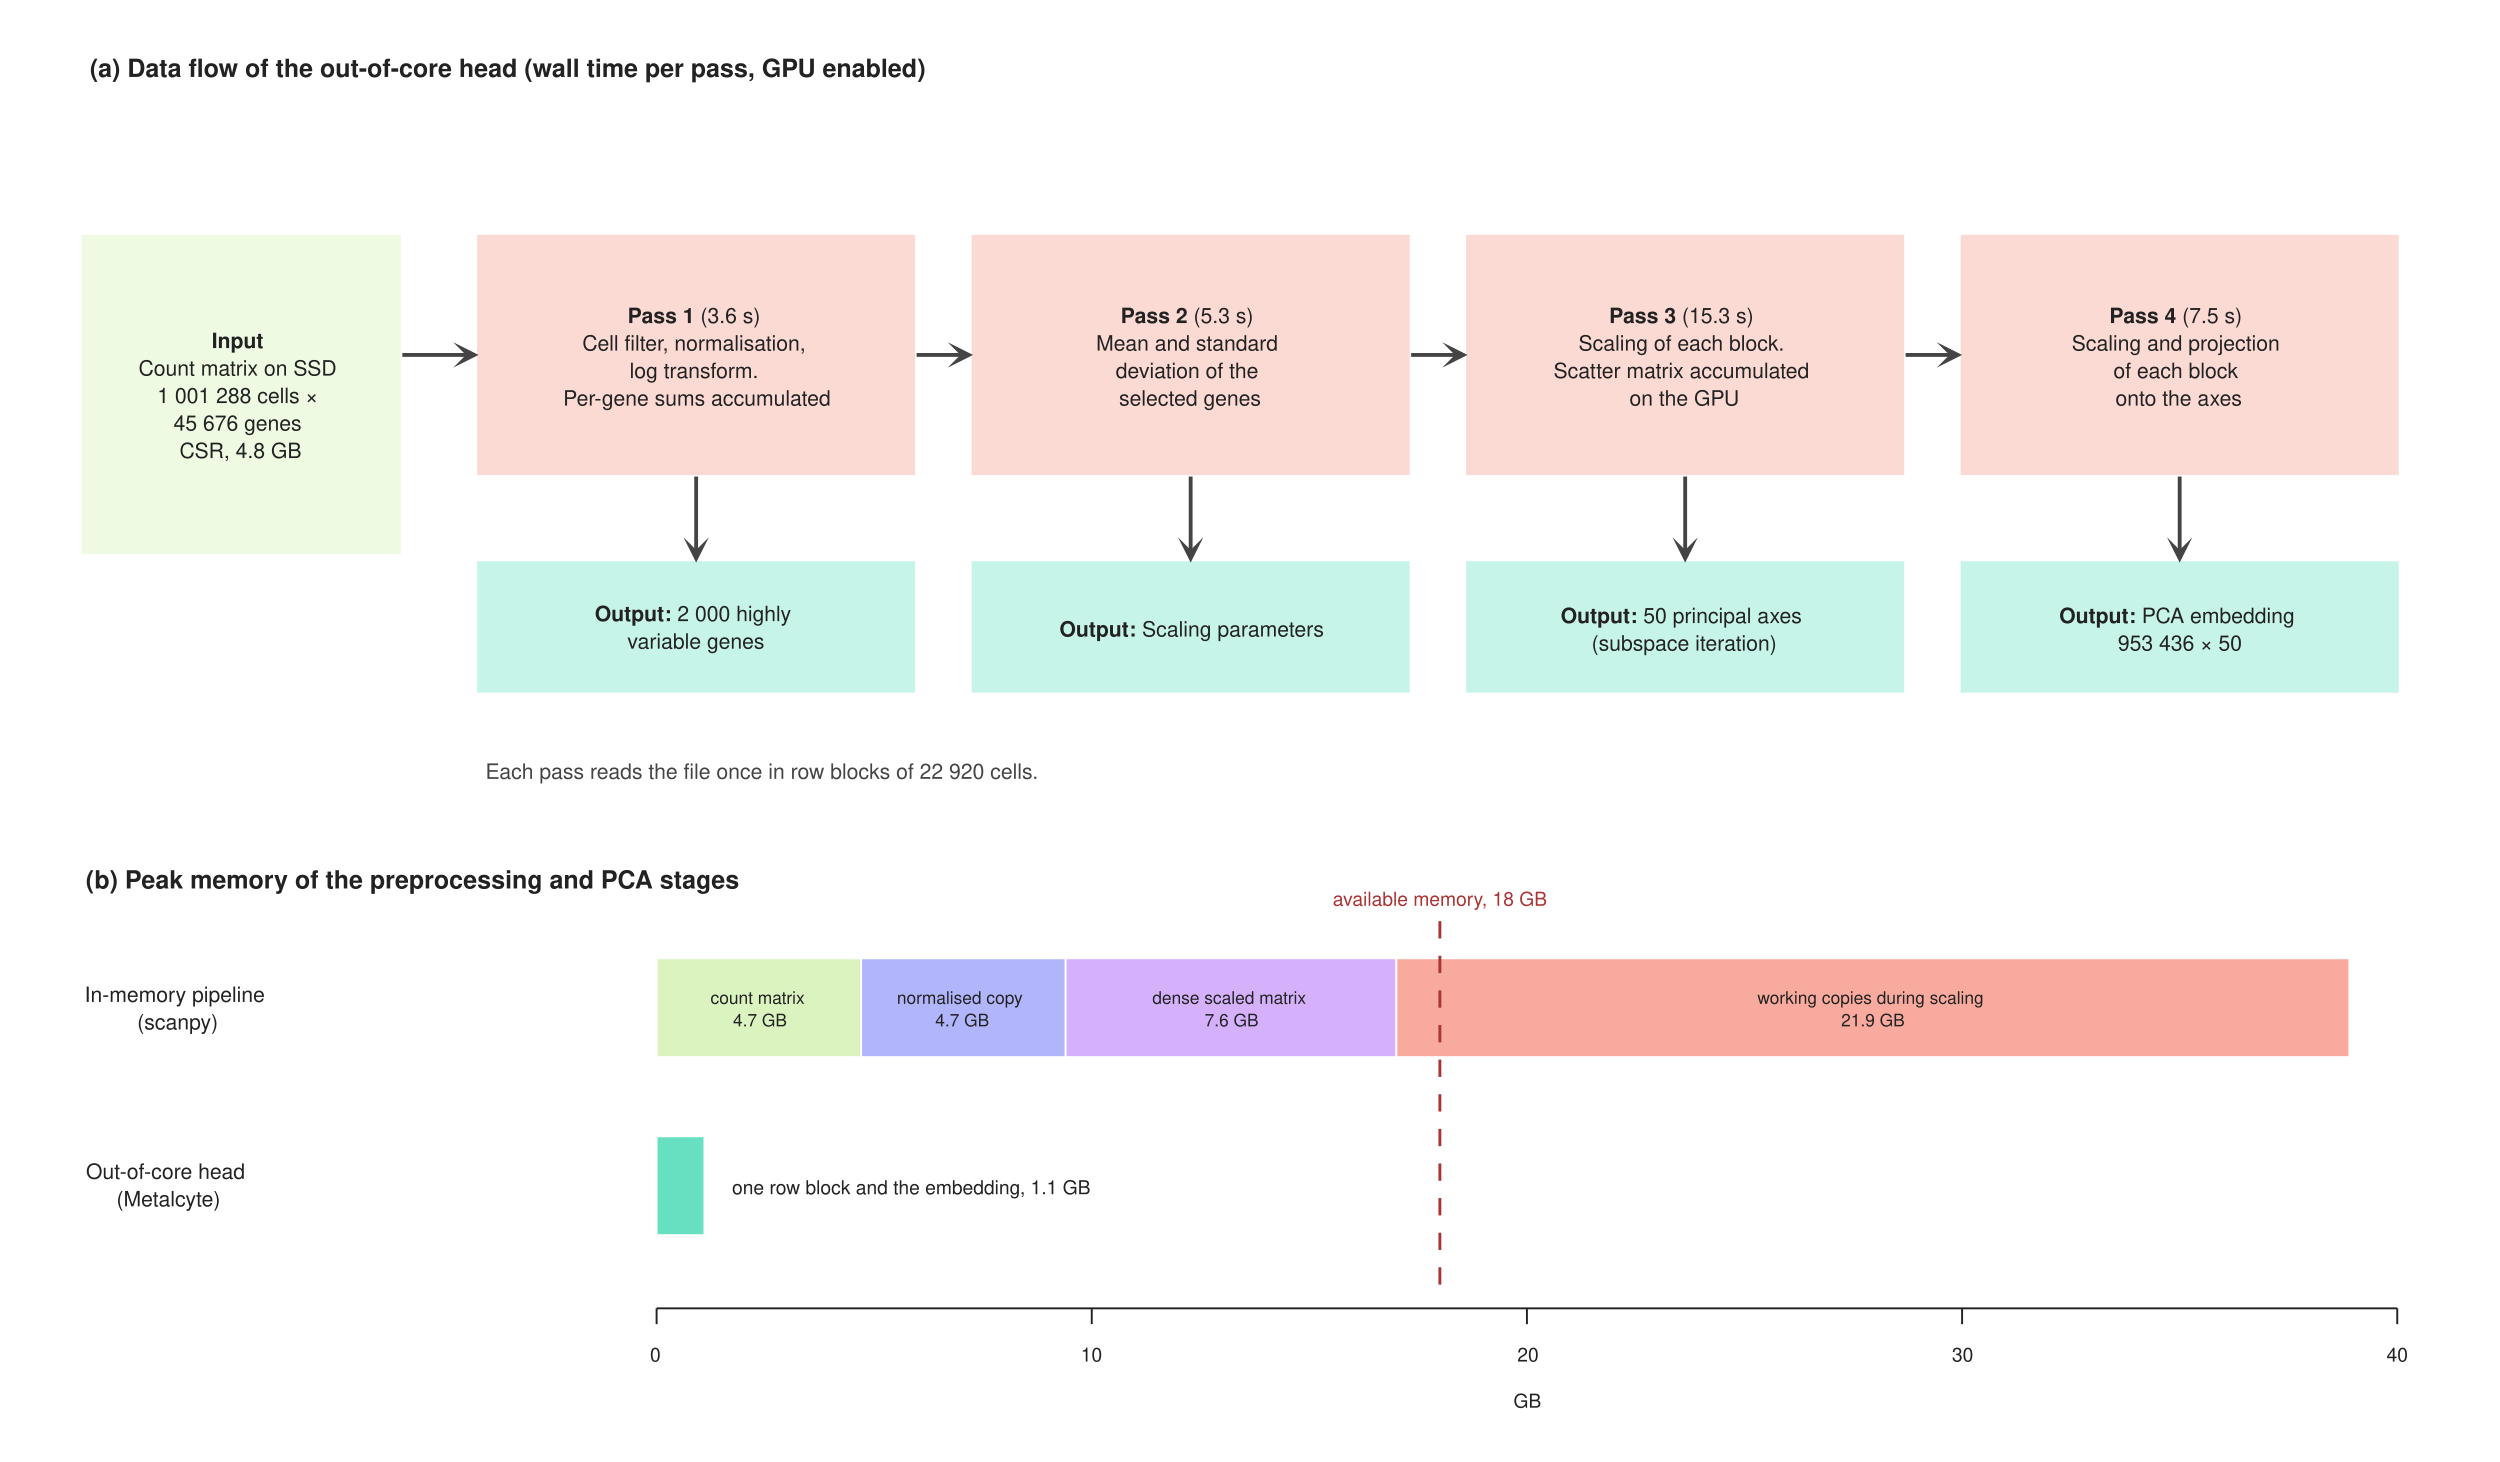
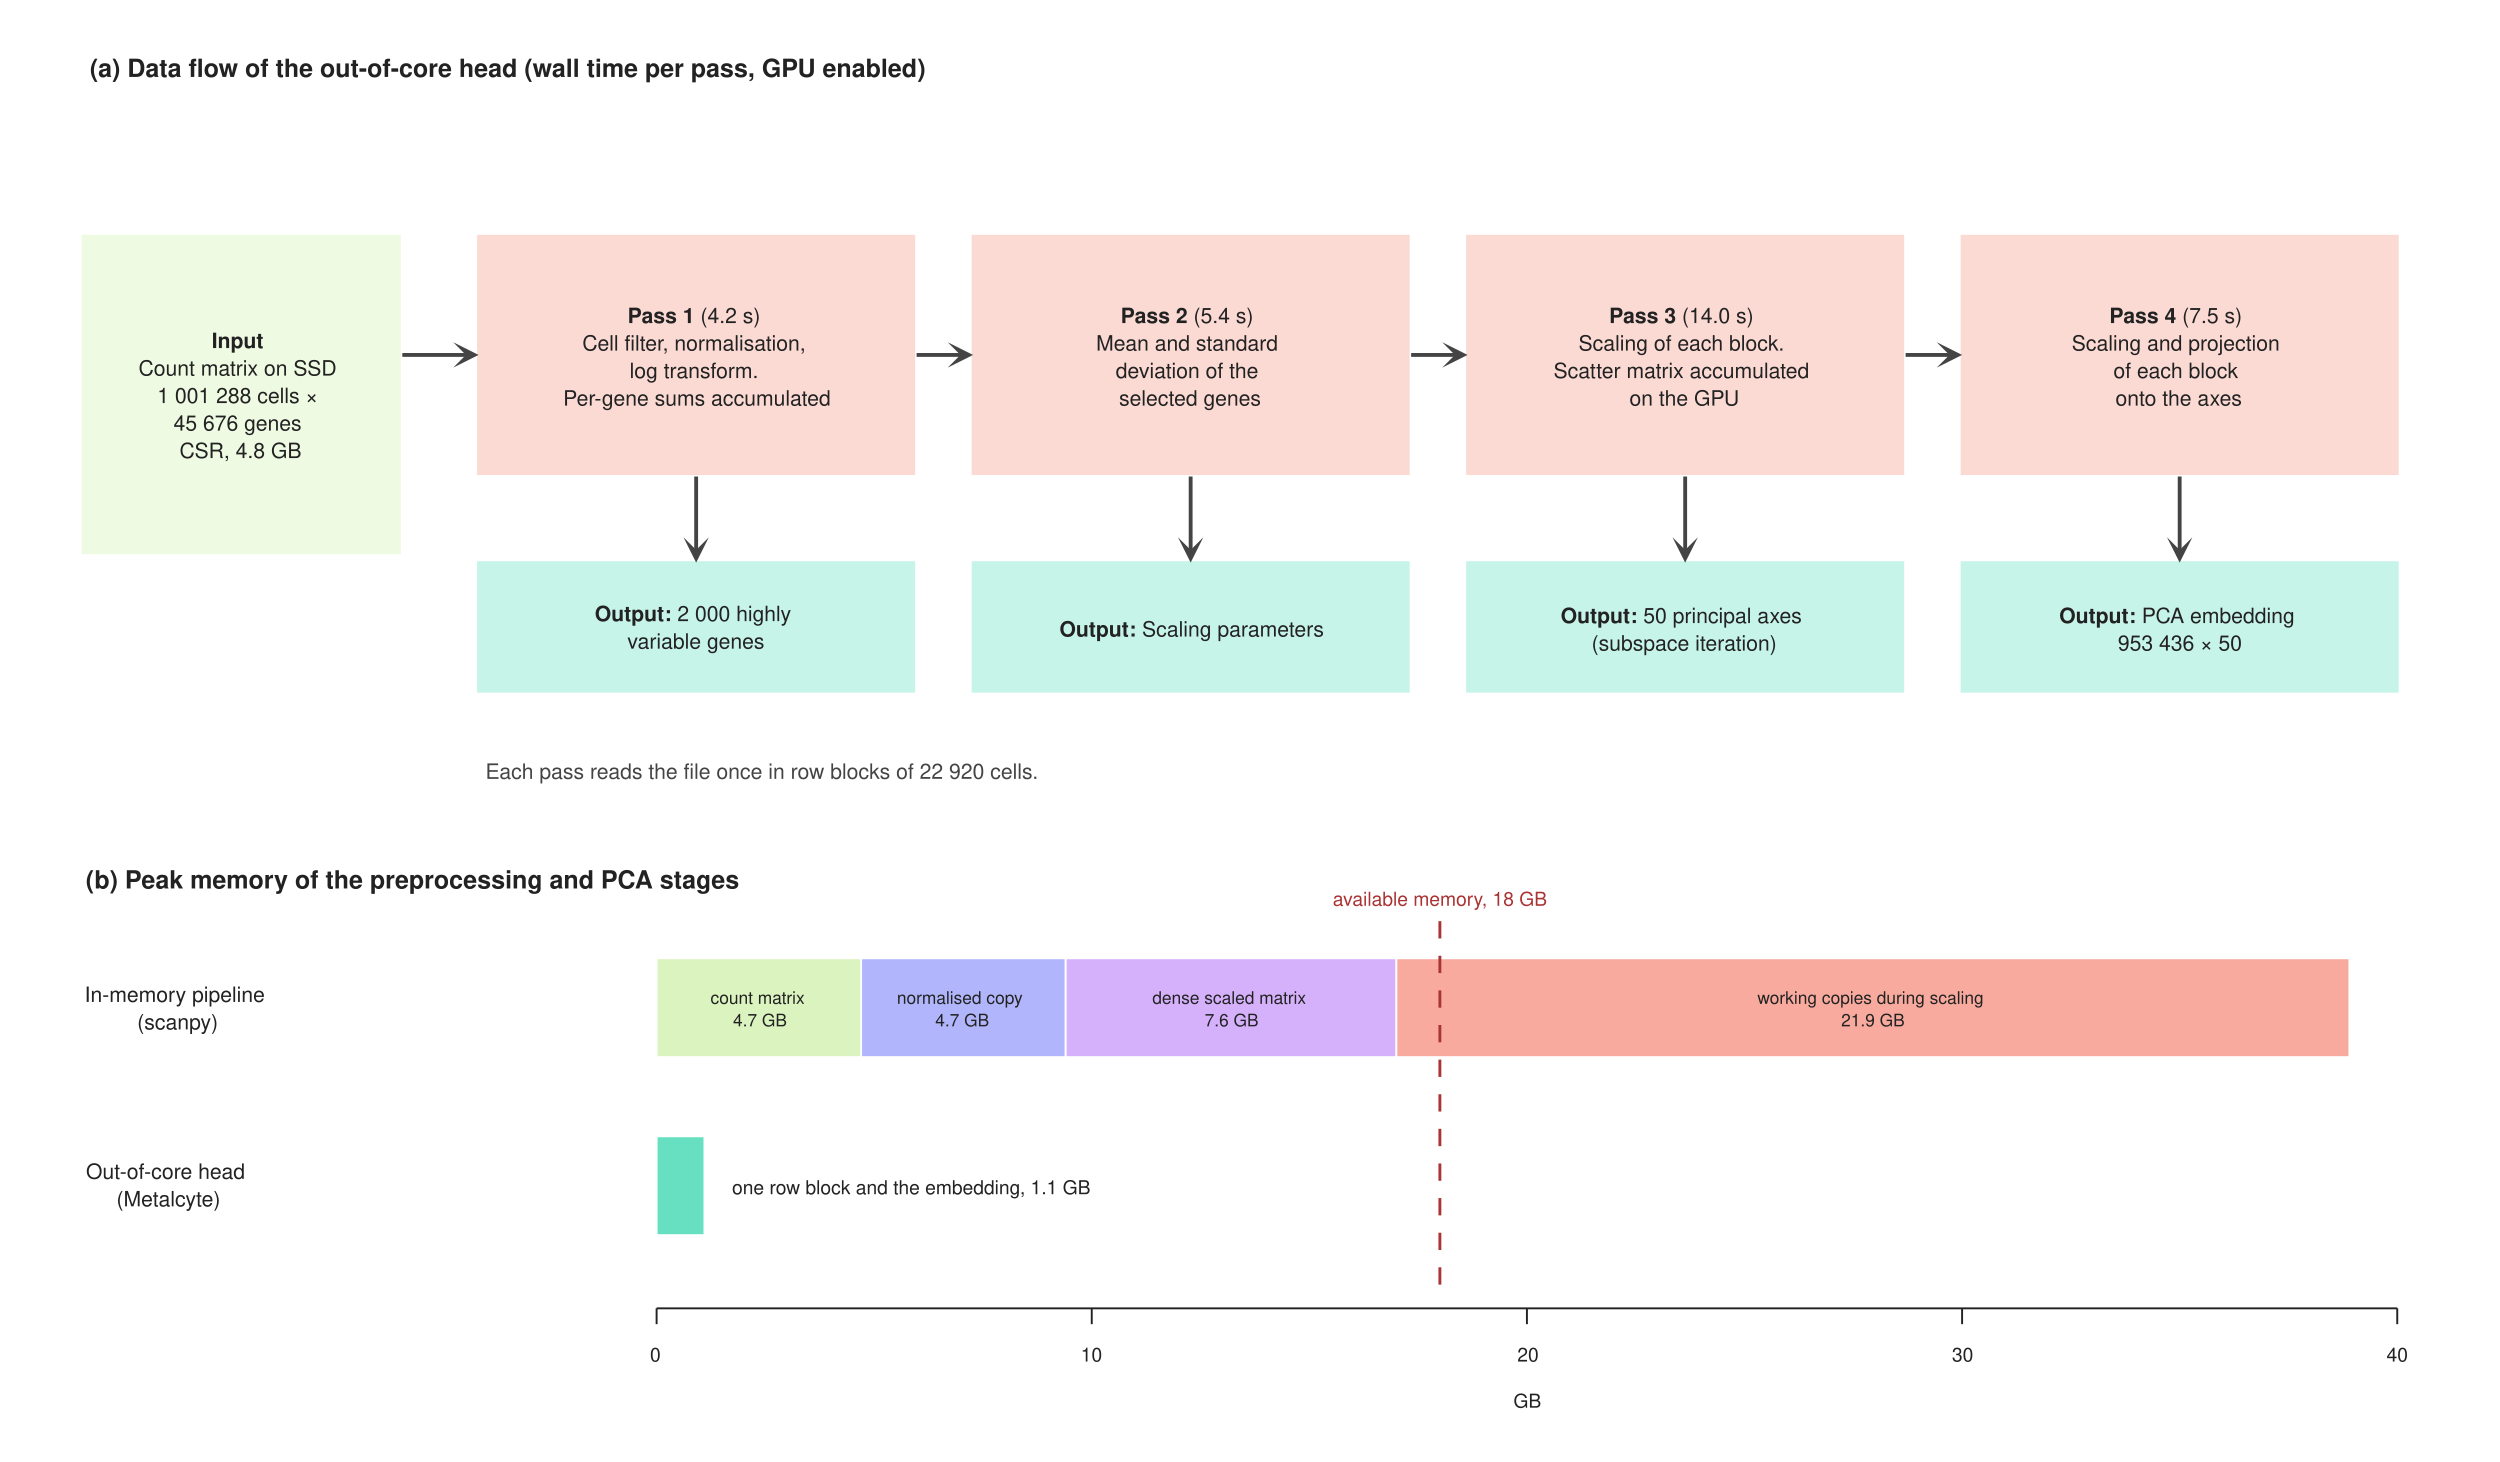
<svg xmlns="http://www.w3.org/2000/svg" class="main-svg" width="1300" height="760" style="" viewBox="0 0 1300 760">
  <rect x="0" y="0" width="1300" height="760" style="fill: rgb(255, 255, 255); fill-opacity: 1;" />
-   <defs id="defs-5edfa8">
+   <defs id="defs-f23a2e">
    <g class="clips">
-       <clipPath id="clip5edfa8xyplot" class="plotclip">
+       <clipPath id="clipf23a2exyplot" class="plotclip">
        <rect width="1260" height="720" />
      </clipPath>
-       <clipPath class="axesclip" id="clip5edfa8x">
+       <clipPath class="axesclip" id="clipf23a2ex">
        <rect x="20" y="0" width="1260" height="760" />
      </clipPath>
-       <clipPath class="axesclip" id="clip5edfa8y">
+       <clipPath class="axesclip" id="clipf23a2ey">
        <rect x="0" y="20" width="1300" height="720" />
      </clipPath>
-       <clipPath class="axesclip" id="clip5edfa8xy">
+       <clipPath class="axesclip" id="clipf23a2exy">
        <rect x="20" y="20" width="1260" height="720" />
      </clipPath>
    </g>
    <g class="gradients" />
    <g class="patterns" />
  </defs>
  <g class="bglayer" />
  <g class="layer-below">
    <g class="imagelayer" />
    <g class="shapelayer" />
  </g>
  <g class="cartesianlayer">
    <g class="subplot xy">
      <g class="layer-subplot">
        <g class="shapelayer">
-           <g class="shape-group" data-index="0" clip-path="url(#clip5edfa8xy)">
+           <g class="shape-group" data-index="0" clip-path="url(#clipf23a2exy)">
            <path data-index="0" fill-rule="evenodd" d="M43.14,287.43H207.71V122.86H43.14Z" style="opacity: 0.22; stroke: rgb(182, 232, 128); stroke-opacity: 1; fill: rgb(182, 232, 128); fill-opacity: 1; stroke-width: 1.5px;" />
          </g>
-           <g class="shape-group" data-index="1" clip-path="url(#clip5edfa8xy)">
+           <g class="shape-group" data-index="1" clip-path="url(#clipf23a2exy)">
            <path data-index="1" fill-rule="evenodd" d="M248.86,246.29H475.14V122.86H248.86Z" style="opacity: 0.22; stroke: rgb(239, 85, 59); stroke-opacity: 1; fill: rgb(239, 85, 59); fill-opacity: 1; stroke-width: 1.5px;" />
          </g>
-           <g class="shape-group" data-index="2" clip-path="url(#clip5edfa8xy)">
+           <g class="shape-group" data-index="2" clip-path="url(#clipf23a2exy)">
            <path data-index="2" fill-rule="evenodd" d="M248.86,359.43H475.14V292.57H248.86Z" style="opacity: 0.22; stroke: rgb(0, 204, 150); stroke-opacity: 1; fill: rgb(0, 204, 150); fill-opacity: 1; stroke-width: 1.5px;" />
          </g>
-           <g class="shape-group" data-index="3" clip-path="url(#clip5edfa8xy)">
+           <g class="shape-group" data-index="3" clip-path="url(#clipf23a2exy)">
            <path data-index="3" fill-rule="evenodd" d="M506,246.29H732.29V122.86H506Z" style="opacity: 0.22; stroke: rgb(239, 85, 59); stroke-opacity: 1; fill: rgb(239, 85, 59); fill-opacity: 1; stroke-width: 1.5px;" />
          </g>
-           <g class="shape-group" data-index="4" clip-path="url(#clip5edfa8xy)">
+           <g class="shape-group" data-index="4" clip-path="url(#clipf23a2exy)">
            <path data-index="4" fill-rule="evenodd" d="M506,359.43H732.29V292.57H506Z" style="opacity: 0.22; stroke: rgb(0, 204, 150); stroke-opacity: 1; fill: rgb(0, 204, 150); fill-opacity: 1; stroke-width: 1.5px;" />
          </g>
-           <g class="shape-group" data-index="5" clip-path="url(#clip5edfa8xy)">
+           <g class="shape-group" data-index="5" clip-path="url(#clipf23a2exy)">
            <path data-index="5" fill-rule="evenodd" d="M763.14,246.29H989.43V122.86H763.14Z" style="opacity: 0.22; stroke: rgb(239, 85, 59); stroke-opacity: 1; fill: rgb(239, 85, 59); fill-opacity: 1; stroke-width: 1.5px;" />
          </g>
-           <g class="shape-group" data-index="6" clip-path="url(#clip5edfa8xy)">
+           <g class="shape-group" data-index="6" clip-path="url(#clipf23a2exy)">
            <path data-index="6" fill-rule="evenodd" d="M763.14,359.43H989.43V292.57H763.14Z" style="opacity: 0.22; stroke: rgb(0, 204, 150); stroke-opacity: 1; fill: rgb(0, 204, 150); fill-opacity: 1; stroke-width: 1.5px;" />
          </g>
-           <g class="shape-group" data-index="7" clip-path="url(#clip5edfa8xy)">
+           <g class="shape-group" data-index="7" clip-path="url(#clipf23a2exy)">
            <path data-index="7" fill-rule="evenodd" d="M1020.29,246.29H1246.57V122.86H1020.29Z" style="opacity: 0.22; stroke: rgb(239, 85, 59); stroke-opacity: 1; fill: rgb(239, 85, 59); fill-opacity: 1; stroke-width: 1.5px;" />
          </g>
-           <g class="shape-group" data-index="8" clip-path="url(#clip5edfa8xy)">
+           <g class="shape-group" data-index="8" clip-path="url(#clipf23a2exy)">
            <path data-index="8" fill-rule="evenodd" d="M1020.29,359.43H1246.57V292.57H1020.29Z" style="opacity: 0.22; stroke: rgb(0, 204, 150); stroke-opacity: 1; fill: rgb(0, 204, 150); fill-opacity: 1; stroke-width: 1.5px;" />
          </g>
        </g>
        <g class="imagelayer" />
      </g>
      <g class="minor-gridlayer">
        <g class="x" />
        <g class="y" />
      </g>
      <g class="gridlayer">
        <g class="x" />
        <g class="y" />
      </g>
      <g class="zerolinelayer" />
      <g class="layer-between">
        <g class="shapelayer" />
        <g class="imagelayer" />
      </g>
      <path class="xlines-below" />
      <path class="ylines-below" />
      <g class="overlines-below" />
      <g class="xaxislayer-below" />
      <g class="yaxislayer-below" />
      <g class="overaxes-below" />
      <g class="overplot">
-         <g class="xy" transform="translate(20,20)" clip-path="url(#clip5edfa8xyplot)" />
+         <g class="xy" transform="translate(20,20)" clip-path="url(#clipf23a2exyplot)" />
      </g>
      <g class="zerolinelayer-above" />
      <path class="xlines-above crisp" d="M0,0" style="fill: none;" />
      <path class="ylines-above crisp" d="M0,0" style="fill: none;" />
      <g class="overlines-above" />
      <g class="xaxislayer-above" />
      <g class="yaxislayer-above" />
      <g class="overaxes-above" />
    </g>
  </g>
  <g class="polarlayer" />
  <g class="smithlayer" />
  <g class="ternarylayer" />
  <g class="geolayer" />
  <g class="funnelarealayer" />
  <g class="pielayer" />
  <g class="iciclelayer" />
  <g class="treemaplayer" />
  <g class="sunburstlayer" />
  <g class="glimages" />
-   <defs id="topdefs-5edfa8">
+   <defs id="topdefs-f23a2e">
    <g class="clips" />
  </defs>
  <g class="layer-above">
    <g class="imagelayer" />
    <g class="shapelayer">
-       <g class="shape-group" data-index="9" clip-path="url(#clip5edfa8xy)">
+       <g class="shape-group" data-index="9" clip-path="url(#clipf23a2exy)">
        <path data-index="9" fill-rule="evenodd" d="M341.43,688.57L341.43,680.34" style="opacity: 1; stroke: rgb(34, 34, 34); stroke-opacity: 1; fill: rgb(0, 0, 0); fill-opacity: 0; stroke-width: 1px;" />
      </g>
-       <g class="shape-group" data-index="10" clip-path="url(#clip5edfa8xy)">
+       <g class="shape-group" data-index="10" clip-path="url(#clipf23a2exy)">
        <path data-index="10" fill-rule="evenodd" d="M567.71,688.57L567.71,680.34" style="opacity: 1; stroke: rgb(34, 34, 34); stroke-opacity: 1; fill: rgb(0, 0, 0); fill-opacity: 0; stroke-width: 1px;" />
      </g>
-       <g class="shape-group" data-index="11" clip-path="url(#clip5edfa8xy)">
+       <g class="shape-group" data-index="11" clip-path="url(#clipf23a2exy)">
        <path data-index="11" fill-rule="evenodd" d="M794,688.57L794,680.34" style="opacity: 1; stroke: rgb(34, 34, 34); stroke-opacity: 1; fill: rgb(0, 0, 0); fill-opacity: 0; stroke-width: 1px;" />
      </g>
-       <g class="shape-group" data-index="12" clip-path="url(#clip5edfa8xy)">
+       <g class="shape-group" data-index="12" clip-path="url(#clipf23a2exy)">
        <path data-index="12" fill-rule="evenodd" d="M1020.29,688.57L1020.29,680.34" style="opacity: 1; stroke: rgb(34, 34, 34); stroke-opacity: 1; fill: rgb(0, 0, 0); fill-opacity: 0; stroke-width: 1px;" />
      </g>
-       <g class="shape-group" data-index="13" clip-path="url(#clip5edfa8xy)">
+       <g class="shape-group" data-index="13" clip-path="url(#clipf23a2exy)">
        <path data-index="13" fill-rule="evenodd" d="M1246.57,688.57L1246.57,680.34" style="opacity: 1; stroke: rgb(34, 34, 34); stroke-opacity: 1; fill: rgb(0, 0, 0); fill-opacity: 0; stroke-width: 1px;" />
      </g>
-       <g class="shape-group" data-index="14" clip-path="url(#clip5edfa8xy)">
+       <g class="shape-group" data-index="14" clip-path="url(#clipf23a2exy)">
        <path data-index="14" fill-rule="evenodd" d="M341.43,680.34L1246.57,680.34" style="opacity: 1; stroke: rgb(34, 34, 34); stroke-opacity: 1; fill: rgb(0, 0, 0); fill-opacity: 0; stroke-width: 1px;" />
      </g>
-       <g class="shape-group" data-index="15" clip-path="url(#clip5edfa8xy)">
+       <g class="shape-group" data-index="15" clip-path="url(#clipf23a2exy)">
        <path data-index="15" fill-rule="evenodd" d="M341.43,549.71H447.78V498.29H341.43Z" style="opacity: 0.5; stroke: rgb(255, 255, 255); stroke-opacity: 1; fill: rgb(182, 232, 128); fill-opacity: 1; stroke-width: 1px;" />
      </g>
-       <g class="shape-group" data-index="16" clip-path="url(#clip5edfa8xy)">
+       <g class="shape-group" data-index="16" clip-path="url(#clipf23a2exy)">
        <path data-index="16" fill-rule="evenodd" d="M447.78,549.71H554.14V498.29H447.78Z" style="opacity: 0.5; stroke: rgb(255, 255, 255); stroke-opacity: 1; fill: rgb(99, 110, 250); fill-opacity: 1; stroke-width: 1px;" />
      </g>
-       <g class="shape-group" data-index="17" clip-path="url(#clip5edfa8xy)">
+       <g class="shape-group" data-index="17" clip-path="url(#clipf23a2exy)">
        <path data-index="17" fill-rule="evenodd" d="M554.14,549.71H726.11V498.29H554.14Z" style="opacity: 0.5; stroke: rgb(255, 255, 255); stroke-opacity: 1; fill: rgb(171, 99, 250); fill-opacity: 1; stroke-width: 1px;" />
      </g>
-       <g class="shape-group" data-index="18" clip-path="url(#clip5edfa8xy)">
+       <g class="shape-group" data-index="18" clip-path="url(#clipf23a2exy)">
        <path data-index="18" fill-rule="evenodd" d="M726.11,549.71H1221.68V498.29H726.11Z" style="opacity: 0.5; stroke: rgb(255, 255, 255); stroke-opacity: 1; fill: rgb(239, 85, 59); fill-opacity: 1; stroke-width: 1px;" />
      </g>
-       <g class="shape-group" data-index="19" clip-path="url(#clip5edfa8xy)">
+       <g class="shape-group" data-index="19" clip-path="url(#clipf23a2exy)">
        <path data-index="19" fill-rule="evenodd" d="M341.43,642.29H366.32V590.86H341.43Z" style="opacity: 0.6; stroke: rgb(255, 255, 255); stroke-opacity: 1; fill: rgb(0, 204, 150); fill-opacity: 1; stroke-width: 1px;" />
      </g>
-       <g class="shape-group" data-index="20" clip-path="url(#clip5edfa8xy)">
+       <g class="shape-group" data-index="20" clip-path="url(#clipf23a2exy)">
        <path data-index="20" fill-rule="evenodd" d="M748.74,668L748.74,472.57" style="opacity: 1; stroke: rgb(170, 51, 51); stroke-opacity: 1; fill: rgb(0, 0, 0); fill-opacity: 0; stroke-dasharray: 9px, 9px; stroke-width: 1.5px;" />
      </g>
    </g>
  </g>
  <g class="infolayer">
    <g class="g-gtitle" />
    <g class="annotation" data-index="0" style="opacity: 1;">
      <g class="annotation-text-g" transform="rotate(0,264.14,35.43)">
        <g class="cursor-pointer" transform="translate(43,25)">
          <rect class="bg" x="0.5" y="0.5" width="441" height="19" style="stroke-width: 1px; stroke: rgb(0, 0, 0); stroke-opacity: 0; fill: rgb(0, 0, 0); fill-opacity: 0;" />
          <text class="annotation-text" text-anchor="middle" x="221.031" y="15" style="font-family: 'Helvetica Neue', Helvetica, Arial, sans-serif; font-size: 13px; fill: rgb(34, 34, 34); fill-opacity: 1; white-space: pre;">
            <tspan style="font-weight:bold">(a) Data flow of the out-of-core head (wall time per pass, GPU enabled)</tspan>
          </text>
        </g>
      </g>
    </g>
    <g class="annotation" data-index="1" style="opacity: 1;">
      <g class="annotation-text-g" transform="rotate(0,125.43,205.14)">
        <g class="cursor-pointer" transform="translate(71,168)">
          <rect class="bg" x="0.5" y="0.5" width="107" height="73" style="stroke-width: 1px; stroke: rgb(0, 0, 0); stroke-opacity: 0; fill: rgb(0, 0, 0); fill-opacity: 0;" />
          <text class="annotation-text" text-anchor="middle" x="54.062" y="13" style="font-family: 'Helvetica Neue', Helvetica, Arial, sans-serif; font-size: 11px; fill: rgb(34, 34, 34); fill-opacity: 1; white-space: pre;">
            <tspan class="line" dy="0em" x="54.062" y="13">
              <tspan style="font-weight:bold">Input</tspan>
            </tspan>
            <tspan class="line" dy="1.3em" x="54.062" y="13">Count matrix on SSD</tspan>
            <tspan class="line" dy="2.6em" x="54.062" y="13">1 001 288 cells ×</tspan>
            <tspan class="line" dy="3.9em" x="54.062" y="13">45 676 genes</tspan>
            <tspan class="line" dy="5.2em" x="54.062" y="13">CSR, 4.8 GB</tspan>
          </text>
        </g>
      </g>
    </g>
    <g class="annotation" data-index="2" style="opacity: 1;">
      <g class="annotation-text-g" transform="rotate(0,362,184.57)">
        <g class="cursor-pointer" transform="translate(290,155)">
          <rect class="bg" x="0.5" y="0.5" width="144" height="59" style="stroke-width: 1px; stroke: rgb(0, 0, 0); stroke-opacity: 0; fill: rgb(0, 0, 0); fill-opacity: 0;" />
          <text class="annotation-text" text-anchor="middle" x="72.406" y="13" style="font-family: 'Helvetica Neue', Helvetica, Arial, sans-serif; font-size: 11px; fill: rgb(34, 34, 34); fill-opacity: 1; white-space: pre;">
            <tspan class="line" dy="0em" x="72.406" y="13">
-               <tspan style="font-weight:bold">Pass 1</tspan> (3.6 s)</tspan>
+               <tspan style="font-weight:bold">Pass 1</tspan> (4.2 s)</tspan>
            <tspan class="line" dy="1.3em" x="72.406" y="13">Cell filter, normalisation,</tspan>
            <tspan class="line" dy="2.6em" x="72.406" y="13">log transform.</tspan>
            <tspan class="line" dy="3.9em" x="72.406" y="13">Per-gene sums accumulated</tspan>
          </text>
        </g>
      </g>
    </g>
    <g class="annotation" data-index="3" style="opacity: 1;">
      <g class="annotation-text-g" transform="rotate(0,362,326)">
        <g class="cursor-pointer" transform="translate(309,310)">
          <rect class="bg" x="0.5" y="0.5" width="105" height="31" style="stroke-width: 1px; stroke: rgb(0, 0, 0); stroke-opacity: 0; fill: rgb(0, 0, 0); fill-opacity: 0;" />
          <text class="annotation-text" text-anchor="middle" x="52.859" y="13" style="font-family: 'Helvetica Neue', Helvetica, Arial, sans-serif; font-size: 11px; fill: rgb(34, 34, 34); fill-opacity: 1; white-space: pre;">
            <tspan class="line" dy="0em" x="52.859" y="13">
              <tspan style="font-weight:bold">Output:</tspan> 2 000 highly</tspan>
            <tspan class="line" dy="1.3em" x="52.859" y="13">variable genes</tspan>
          </text>
        </g>
      </g>
    </g>
    <g class="annotation" data-index="4" style="opacity: 1;">
      <g class="annotation-text-g" transform="rotate(0,362,246.29)">
        <g class="cursor-pointer" transform="translate(360,244)">
          <rect class="bg" x="0.5" y="0.5" width="3" height="3" style="stroke-width: 1px; stroke: rgb(0, 0, 0); stroke-opacity: 0; fill: rgb(0, 0, 0); fill-opacity: 0;" />
          <text class="annotation-text" text-anchor="middle" x="2" y="2" style="font-family: 'Helvetica Neue', Helvetica, Arial, sans-serif; font-size: 13px; fill: rgb(42, 63, 95); fill-opacity: 1; white-space: pre;" />
        </g>
      </g>
      <g class="annotation-arrow-g" style="opacity: 1;">
        <path d="M362,247.79L362,292.57" style="stroke-width: 2px; stroke: rgb(68, 68, 68); stroke-opacity: 1; stroke-dasharray: 0px, 0px, 41.37px, 44.78px;" />
        <path d="M-4.45,-3L-1.65,-0.2V0.2L-4.45,3L1.55,0Z" transform="translate(362,289.16)rotate(90)scale(2.2)" style="fill: rgb(68, 68, 68); stroke-width: 0;" />
      </g>
    </g>
    <g class="annotation" data-index="5" style="opacity: 1;">
      <g class="annotation-text-g" transform="rotate(0,207.71,184.57)">
        <g class="cursor-pointer" transform="translate(206,183)">
          <rect class="bg" x="0.5" y="0.5" width="3" height="3" style="stroke-width: 1px; stroke: rgb(0, 0, 0); stroke-opacity: 0; fill: rgb(0, 0, 0); fill-opacity: 0;" />
          <text class="annotation-text" text-anchor="middle" x="2" y="2" style="font-family: 'Helvetica Neue', Helvetica, Arial, sans-serif; font-size: 13px; fill: rgb(42, 63, 95); fill-opacity: 1; white-space: pre;" />
        </g>
      </g>
      <g class="annotation-arrow-g" style="opacity: 1;">
        <path d="M209.21,184.57L248.86,184.57" style="stroke-width: 2px; stroke: rgb(68, 68, 68); stroke-opacity: 1; stroke-dasharray: 0px, 0px, 36.24px, 39.65px;" />
        <path d="M-4.45,-3L-1.65,-0.2V0.2L-4.45,3L1.55,0Z" transform="translate(245.45,184.57)scale(2.2)" style="fill: rgb(68, 68, 68); stroke-width: 0;" />
      </g>
    </g>
    <g class="annotation" data-index="6" style="opacity: 1;">
      <g class="annotation-text-g" transform="rotate(0,619.14,184.57)">
        <g class="cursor-pointer" transform="translate(569,155)">
          <rect class="bg" x="0.5" y="0.5" width="99" height="59" style="stroke-width: 1px; stroke: rgb(0, 0, 0); stroke-opacity: 0; fill: rgb(0, 0, 0); fill-opacity: 0;" />
          <text class="annotation-text" text-anchor="middle" x="49.797" y="13" style="font-family: 'Helvetica Neue', Helvetica, Arial, sans-serif; font-size: 11px; fill: rgb(34, 34, 34); fill-opacity: 1; white-space: pre;">
            <tspan class="line" dy="0em" x="49.797" y="13">
-               <tspan style="font-weight:bold">Pass 2</tspan> (5.3 s)</tspan>
+               <tspan style="font-weight:bold">Pass 2</tspan> (5.4 s)</tspan>
            <tspan class="line" dy="1.3em" x="49.797" y="13">Mean and standard</tspan>
            <tspan class="line" dy="2.6em" x="49.797" y="13">deviation of the</tspan>
            <tspan class="line" dy="3.9em" x="49.797" y="13">selected genes</tspan>
          </text>
        </g>
      </g>
    </g>
    <g class="annotation" data-index="7" style="opacity: 1;">
      <g class="annotation-text-g" transform="rotate(0,619.14,326)">
        <g class="cursor-pointer" transform="translate(549,318)">
          <rect class="bg" x="0.5" y="0.5" width="140" height="16" style="stroke-width: 1px; stroke: rgb(0, 0, 0); stroke-opacity: 0; fill: rgb(0, 0, 0); fill-opacity: 0;" />
          <text class="annotation-text" text-anchor="middle" x="70.672" y="13" style="font-family: 'Helvetica Neue', Helvetica, Arial, sans-serif; font-size: 11px; fill: rgb(34, 34, 34); fill-opacity: 1; white-space: pre;">
            <tspan style="font-weight:bold">Output:</tspan> Scaling parameters</text>
        </g>
      </g>
    </g>
    <g class="annotation" data-index="8" style="opacity: 1;">
      <g class="annotation-text-g" transform="rotate(0,619.14,246.29)">
        <g class="cursor-pointer" transform="translate(617,244)">
          <rect class="bg" x="0.5" y="0.5" width="3" height="3" style="stroke-width: 1px; stroke: rgb(0, 0, 0); stroke-opacity: 0; fill: rgb(0, 0, 0); fill-opacity: 0;" />
          <text class="annotation-text" text-anchor="middle" x="2" y="2" style="font-family: 'Helvetica Neue', Helvetica, Arial, sans-serif; font-size: 13px; fill: rgb(42, 63, 95); fill-opacity: 1; white-space: pre;" />
        </g>
      </g>
      <g class="annotation-arrow-g" style="opacity: 1;">
        <path d="M619.14,247.79L619.14,292.57" style="stroke-width: 2px; stroke: rgb(68, 68, 68); stroke-opacity: 1; stroke-dasharray: 0px, 0px, 41.37px, 44.78px;" />
        <path d="M-4.45,-3L-1.65,-0.2V0.2L-4.45,3L1.55,0Z" transform="translate(619.14,289.16)rotate(90)scale(2.2)" style="fill: rgb(68, 68, 68); stroke-width: 0;" />
      </g>
    </g>
    <g class="annotation" data-index="9" style="opacity: 1;">
      <g class="annotation-text-g" transform="rotate(0,475.14,184.57)">
        <g class="cursor-pointer" transform="translate(473,183)">
          <rect class="bg" x="0.5" y="0.5" width="3" height="3" style="stroke-width: 1px; stroke: rgb(0, 0, 0); stroke-opacity: 0; fill: rgb(0, 0, 0); fill-opacity: 0;" />
          <text class="annotation-text" text-anchor="middle" x="2" y="2" style="font-family: 'Helvetica Neue', Helvetica, Arial, sans-serif; font-size: 13px; fill: rgb(42, 63, 95); fill-opacity: 1; white-space: pre;" />
        </g>
      </g>
      <g class="annotation-arrow-g" style="opacity: 1;">
        <path d="M476.64,184.57L506,184.57" style="stroke-width: 2px; stroke: rgb(68, 68, 68); stroke-opacity: 1; stroke-dasharray: 0px, 0px, 25.95px, 29.36px;" />
        <path d="M-4.45,-3L-1.65,-0.2V0.2L-4.45,3L1.55,0Z" transform="translate(502.59,184.57)scale(2.2)" style="fill: rgb(68, 68, 68); stroke-width: 0;" />
      </g>
    </g>
    <g class="annotation" data-index="10" style="opacity: 1;">
      <g class="annotation-text-g" transform="rotate(0,876.29,184.57)">
        <g class="cursor-pointer" transform="translate(806,155)">
          <rect class="bg" x="0.5" y="0.5" width="139" height="59" style="stroke-width: 1px; stroke: rgb(0, 0, 0); stroke-opacity: 0; fill: rgb(0, 0, 0); fill-opacity: 0;" />
          <text class="annotation-text" text-anchor="middle" x="69.852" y="13" style="font-family: 'Helvetica Neue', Helvetica, Arial, sans-serif; font-size: 11px; fill: rgb(34, 34, 34); fill-opacity: 1; white-space: pre;">
            <tspan class="line" dy="0em" x="69.852" y="13">
-               <tspan style="font-weight:bold">Pass 3</tspan> (15.3 s)</tspan>
+               <tspan style="font-weight:bold">Pass 3</tspan> (14.0 s)</tspan>
            <tspan class="line" dy="1.3em" x="69.852" y="13">Scaling of each block.</tspan>
            <tspan class="line" dy="2.6em" x="69.852" y="13">Scatter matrix accumulated</tspan>
            <tspan class="line" dy="3.9em" x="69.852" y="13">on the GPU</tspan>
          </text>
        </g>
      </g>
    </g>
    <g class="annotation" data-index="11" style="opacity: 1;">
      <g class="annotation-text-g" transform="rotate(0,876.29,326)">
        <g class="cursor-pointer" transform="translate(811,311)">
          <rect class="bg" x="0.5" y="0.5" width="129" height="30" style="stroke-width: 1px; stroke: rgb(0, 0, 0); stroke-opacity: 0; fill: rgb(0, 0, 0); fill-opacity: 0;" />
          <text class="annotation-text" text-anchor="middle" x="64.766" y="13" style="font-family: 'Helvetica Neue', Helvetica, Arial, sans-serif; font-size: 11px; fill: rgb(34, 34, 34); fill-opacity: 1; white-space: pre;">
            <tspan class="line" dy="0em" x="64.766" y="13">
              <tspan style="font-weight:bold">Output:</tspan> 50 principal axes</tspan>
            <tspan class="line" dy="1.3em" x="64.766" y="13">(subspace iteration)</tspan>
          </text>
        </g>
      </g>
    </g>
    <g class="annotation" data-index="12" style="opacity: 1;">
      <g class="annotation-text-g" transform="rotate(0,876.29,246.29)">
        <g class="cursor-pointer" transform="translate(874,244)">
          <rect class="bg" x="0.5" y="0.5" width="3" height="3" style="stroke-width: 1px; stroke: rgb(0, 0, 0); stroke-opacity: 0; fill: rgb(0, 0, 0); fill-opacity: 0;" />
          <text class="annotation-text" text-anchor="middle" x="2" y="2" style="font-family: 'Helvetica Neue', Helvetica, Arial, sans-serif; font-size: 13px; fill: rgb(42, 63, 95); fill-opacity: 1; white-space: pre;" />
        </g>
      </g>
      <g class="annotation-arrow-g" style="opacity: 1;">
        <path d="M876.29,247.79L876.29,292.57" style="stroke-width: 2px; stroke: rgb(68, 68, 68); stroke-opacity: 1; stroke-dasharray: 0px, 0px, 41.37px, 44.78px;" />
        <path d="M-4.45,-3L-1.65,-0.2V0.2L-4.45,3L1.55,0Z" transform="translate(876.29,289.16)rotate(90)scale(2.2)" style="fill: rgb(68, 68, 68); stroke-width: 0;" />
      </g>
    </g>
    <g class="annotation" data-index="13" style="opacity: 1;">
      <g class="annotation-text-g" transform="rotate(0,732.29,184.57)">
        <g class="cursor-pointer" transform="translate(730,183)">
          <rect class="bg" x="0.5" y="0.5" width="3" height="3" style="stroke-width: 1px; stroke: rgb(0, 0, 0); stroke-opacity: 0; fill: rgb(0, 0, 0); fill-opacity: 0;" />
          <text class="annotation-text" text-anchor="middle" x="2" y="2" style="font-family: 'Helvetica Neue', Helvetica, Arial, sans-serif; font-size: 13px; fill: rgb(42, 63, 95); fill-opacity: 1; white-space: pre;" />
        </g>
      </g>
      <g class="annotation-arrow-g" style="opacity: 1;">
        <path d="M733.79,184.57L763.14,184.57" style="stroke-width: 2px; stroke: rgb(68, 68, 68); stroke-opacity: 1; stroke-dasharray: 0px, 0px, 25.94px, 29.35px;" />
        <path d="M-4.45,-3L-1.65,-0.2V0.2L-4.45,3L1.55,0Z" transform="translate(759.73,184.57)scale(2.2)" style="fill: rgb(68, 68, 68); stroke-width: 0;" />
      </g>
    </g>
    <g class="annotation" data-index="14" style="opacity: 1;">
      <g class="annotation-text-g" transform="rotate(0,1133.43,184.57)">
        <g class="cursor-pointer" transform="translate(1076,155)">
          <rect class="bg" x="0.5" y="0.5" width="113" height="59" style="stroke-width: 1px; stroke: rgb(0, 0, 0); stroke-opacity: 0; fill: rgb(0, 0, 0); fill-opacity: 0;" />
          <text class="annotation-text" text-anchor="middle" x="56.914" y="13" style="font-family: 'Helvetica Neue', Helvetica, Arial, sans-serif; font-size: 11px; fill: rgb(34, 34, 34); fill-opacity: 1; white-space: pre;">
            <tspan class="line" dy="0em" x="56.914" y="13">
              <tspan style="font-weight:bold">Pass 4</tspan> (7.5 s)</tspan>
            <tspan class="line" dy="1.3em" x="56.914" y="13">Scaling and projection</tspan>
            <tspan class="line" dy="2.6em" x="56.914" y="13">of each block</tspan>
            <tspan class="line" dy="3.9em" x="56.914" y="13">onto the axes</tspan>
          </text>
        </g>
      </g>
    </g>
    <g class="annotation" data-index="15" style="opacity: 1;">
      <g class="annotation-text-g" transform="rotate(0,1133.43,326)">
        <g class="cursor-pointer" transform="translate(1070,311)">
          <rect class="bg" x="0.5" y="0.5" width="126" height="30" style="stroke-width: 1px; stroke: rgb(0, 0, 0); stroke-opacity: 0; fill: rgb(0, 0, 0); fill-opacity: 0;" />
          <text class="annotation-text" text-anchor="middle" x="63.547" y="13" style="font-family: 'Helvetica Neue', Helvetica, Arial, sans-serif; font-size: 11px; fill: rgb(34, 34, 34); fill-opacity: 1; white-space: pre;">
            <tspan class="line" dy="0em" x="63.547" y="13">
              <tspan style="font-weight:bold">Output:</tspan> PCA embedding</tspan>
            <tspan class="line" dy="1.3em" x="63.547" y="13">953 436 × 50</tspan>
          </text>
        </g>
      </g>
    </g>
    <g class="annotation" data-index="16" style="opacity: 1;">
      <g class="annotation-text-g" transform="rotate(0,1133.43,246.29)">
        <g class="cursor-pointer" transform="translate(1131,244)">
          <rect class="bg" x="0.5" y="0.5" width="3" height="3" style="stroke-width: 1px; stroke: rgb(0, 0, 0); stroke-opacity: 0; fill: rgb(0, 0, 0); fill-opacity: 0;" />
          <text class="annotation-text" text-anchor="middle" x="2" y="2" style="font-family: 'Helvetica Neue', Helvetica, Arial, sans-serif; font-size: 13px; fill: rgb(42, 63, 95); fill-opacity: 1; white-space: pre;" />
        </g>
      </g>
      <g class="annotation-arrow-g" style="opacity: 1;">
        <path d="M1133.43,247.79L1133.43,292.57" style="stroke-width: 2px; stroke: rgb(68, 68, 68); stroke-opacity: 1; stroke-dasharray: 0px, 0px, 41.37px, 44.78px;" />
        <path d="M-4.45,-3L-1.65,-0.2V0.2L-4.45,3L1.55,0Z" transform="translate(1133.43,289.16)rotate(90)scale(2.2)" style="fill: rgb(68, 68, 68); stroke-width: 0;" />
      </g>
    </g>
    <g class="annotation" data-index="17" style="opacity: 1;">
      <g class="annotation-text-g" transform="rotate(0,989.43,184.57)">
        <g class="cursor-pointer" transform="translate(987,183)">
          <rect class="bg" x="0.5" y="0.5" width="3" height="3" style="stroke-width: 1px; stroke: rgb(0, 0, 0); stroke-opacity: 0; fill: rgb(0, 0, 0); fill-opacity: 0;" />
          <text class="annotation-text" text-anchor="middle" x="2" y="2" style="font-family: 'Helvetica Neue', Helvetica, Arial, sans-serif; font-size: 13px; fill: rgb(42, 63, 95); fill-opacity: 1; white-space: pre;" />
        </g>
      </g>
      <g class="annotation-arrow-g" style="opacity: 1;">
        <path d="M990.93,184.57L1020.29,184.57" style="stroke-width: 2px; stroke: rgb(68, 68, 68); stroke-opacity: 1; stroke-dasharray: 0px, 0px, 25.95px, 29.36px;" />
        <path d="M-4.45,-3L-1.65,-0.2V0.2L-4.45,3L1.55,0Z" transform="translate(1016.88,184.57)scale(2.2)" style="fill: rgb(68, 68, 68); stroke-width: 0;" />
      </g>
    </g>
    <g class="annotation" data-index="18" style="opacity: 1;">
      <g class="annotation-text-g" transform="rotate(0,395.86,400.57)">
        <g class="cursor-pointer" transform="translate(249,393)">
          <rect class="bg" x="0.5" y="0.5" width="293" height="15" style="stroke-width: 1px; stroke: rgb(0, 0, 0); stroke-opacity: 0; fill: rgb(0, 0, 0); fill-opacity: 0;" />
          <text class="annotation-text" text-anchor="middle" x="147.172" y="12" style="font-family: 'Helvetica Neue', Helvetica, Arial, sans-serif; font-size: 11px; fill: rgb(68, 68, 68); fill-opacity: 1; white-space: pre;">Each pass reads the file once in row blocks of 22 920 cells.</text>
        </g>
      </g>
    </g>
    <g class="annotation" data-index="19" style="opacity: 1;">
      <g class="annotation-text-g" transform="rotate(0,214.64,457.14)">
        <g class="cursor-pointer" transform="translate(43,447)">
          <rect class="bg" x="0.5" y="0.5" width="342" height="19" style="stroke-width: 1px; stroke: rgb(0, 0, 0); stroke-opacity: 0; fill: rgb(0, 0, 0); fill-opacity: 0;" />
          <text class="annotation-text" text-anchor="middle" x="171.477" y="15" style="font-family: 'Helvetica Neue', Helvetica, Arial, sans-serif; font-size: 13px; fill: rgb(34, 34, 34); fill-opacity: 1; white-space: pre;">
            <tspan style="font-weight:bold">(b) Peak memory of the preprocessing and PCA stages</tspan>
          </text>
        </g>
      </g>
    </g>
    <g class="annotation" data-index="20" style="opacity: 1;">
      <g class="annotation-text-g" transform="rotate(0,341.43,704)">
        <g class="cursor-pointer" transform="translate(336,696)">
          <rect class="bg" x="0.5" y="0.5" width="9" height="15" style="stroke-width: 1px; stroke: rgb(0, 0, 0); stroke-opacity: 0; fill: rgb(0, 0, 0); fill-opacity: 0;" />
          <text class="annotation-text" text-anchor="middle" x="4.781" y="12" style="font-family: 'Helvetica Neue', Helvetica, Arial, sans-serif; font-size: 10px; fill: rgb(34, 34, 34); fill-opacity: 1; white-space: pre;">0</text>
        </g>
      </g>
    </g>
    <g class="annotation" data-index="21" style="opacity: 1;">
      <g class="annotation-text-g" transform="rotate(0,567.71,704)">
        <g class="cursor-pointer" transform="translate(560,696)">
          <rect class="bg" x="0.5" y="0.5" width="14" height="15" style="stroke-width: 1px; stroke: rgb(0, 0, 0); stroke-opacity: 0; fill: rgb(0, 0, 0); fill-opacity: 0;" />
          <text class="annotation-text" text-anchor="middle" x="7.562" y="12" style="font-family: 'Helvetica Neue', Helvetica, Arial, sans-serif; font-size: 10px; fill: rgb(34, 34, 34); fill-opacity: 1; white-space: pre;">10</text>
        </g>
      </g>
    </g>
    <g class="annotation" data-index="22" style="opacity: 1;">
      <g class="annotation-text-g" transform="rotate(0,794,704)">
        <g class="cursor-pointer" transform="translate(787,696)">
          <rect class="bg" x="0.5" y="0.5" width="14" height="15" style="stroke-width: 1px; stroke: rgb(0, 0, 0); stroke-opacity: 0; fill: rgb(0, 0, 0); fill-opacity: 0;" />
          <text class="annotation-text" text-anchor="middle" x="7.562" y="12" style="font-family: 'Helvetica Neue', Helvetica, Arial, sans-serif; font-size: 10px; fill: rgb(34, 34, 34); fill-opacity: 1; white-space: pre;">20</text>
        </g>
      </g>
    </g>
    <g class="annotation" data-index="23" style="opacity: 1;">
      <g class="annotation-text-g" transform="rotate(0,1020.29,704)">
        <g class="cursor-pointer" transform="translate(1013,696)">
          <rect class="bg" x="0.5" y="0.5" width="14" height="15" style="stroke-width: 1px; stroke: rgb(0, 0, 0); stroke-opacity: 0; fill: rgb(0, 0, 0); fill-opacity: 0;" />
          <text class="annotation-text" text-anchor="middle" x="7.562" y="12" style="font-family: 'Helvetica Neue', Helvetica, Arial, sans-serif; font-size: 10px; fill: rgb(34, 34, 34); fill-opacity: 1; white-space: pre;">30</text>
        </g>
      </g>
    </g>
    <g class="annotation" data-index="24" style="opacity: 1;">
      <g class="annotation-text-g" transform="rotate(0,1246.57,704)">
        <g class="cursor-pointer" transform="translate(1239,696)">
          <rect class="bg" x="0.5" y="0.5" width="14" height="15" style="stroke-width: 1px; stroke: rgb(0, 0, 0); stroke-opacity: 0; fill: rgb(0, 0, 0); fill-opacity: 0;" />
          <text class="annotation-text" text-anchor="middle" x="7.562" y="12" style="font-family: 'Helvetica Neue', Helvetica, Arial, sans-serif; font-size: 10px; fill: rgb(34, 34, 34); fill-opacity: 1; white-space: pre;">40</text>
        </g>
      </g>
    </g>
    <g class="annotation" data-index="25" style="opacity: 1;">
      <g class="annotation-text-g" transform="rotate(0,794,727.66)">
        <g class="cursor-pointer" transform="translate(785,720)">
          <rect class="bg" x="0.5" y="0.5" width="17" height="15" style="stroke-width: 1px; stroke: rgb(0, 0, 0); stroke-opacity: 0; fill: rgb(0, 0, 0); fill-opacity: 0;" />
          <text class="annotation-text" text-anchor="middle" x="9.227" y="12" style="font-family: 'Helvetica Neue', Helvetica, Arial, sans-serif; font-size: 10px; fill: rgb(34, 34, 34); fill-opacity: 1; white-space: pre;">GB</text>
        </g>
      </g>
    </g>
    <g class="annotation" data-index="26" style="opacity: 1;">
      <g class="annotation-text-g" transform="rotate(0,92.64,524)">
        <g class="cursor-pointer" transform="translate(43,509)">
          <rect class="bg" x="0.5" y="0.5" width="98" height="30" style="stroke-width: 1px; stroke: rgb(0, 0, 0); stroke-opacity: 0; fill: rgb(0, 0, 0); fill-opacity: 0;" />
          <text class="annotation-text" text-anchor="middle" x="49.383" y="12" style="font-family: 'Helvetica Neue', Helvetica, Arial, sans-serif; font-size: 11px; fill: rgb(34, 34, 34); fill-opacity: 1; white-space: pre;">
            <tspan class="line" dy="0em" x="49.383" y="12">In-memory pipeline</tspan>
            <tspan class="line" dy="1.3em" x="49.383" y="12">(scanpy)</tspan>
          </text>
        </g>
      </g>
    </g>
    <g class="annotation" data-index="27" style="opacity: 1;">
      <g class="annotation-text-g" transform="rotate(0,394.61,524)">
        <g class="cursor-pointer" transform="translate(368,511)">
          <rect class="bg" x="0.5" y="0.5" width="53" height="26" style="stroke-width: 1px; stroke: rgb(0, 0, 0); stroke-opacity: 0; fill: rgb(0, 0, 0); fill-opacity: 0;" />
          <text class="annotation-text" text-anchor="middle" x="27.18" y="11" style="font-family: 'Helvetica Neue', Helvetica, Arial, sans-serif; font-size: 9px; fill: rgb(34, 34, 34); fill-opacity: 1; white-space: pre;">
            <tspan class="line" dy="0em" x="27.18" y="11">count matrix</tspan>
            <tspan class="line" dy="1.3em" x="27.18" y="11">4.7 GB</tspan>
          </text>
        </g>
      </g>
    </g>
    <g class="annotation" data-index="28" style="opacity: 1;">
      <g class="annotation-text-g" transform="rotate(0,500.96,524)">
        <g class="cursor-pointer" transform="translate(465,511)">
          <rect class="bg" x="0.5" y="0.5" width="70" height="26" style="stroke-width: 1px; stroke: rgb(0, 0, 0); stroke-opacity: 0; fill: rgb(0, 0, 0); fill-opacity: 0;" />
          <text class="annotation-text" text-anchor="middle" x="35.344" y="11" style="font-family: 'Helvetica Neue', Helvetica, Arial, sans-serif; font-size: 9px; fill: rgb(34, 34, 34); fill-opacity: 1; white-space: pre;">
            <tspan class="line" dy="0em" x="35.344" y="11">normalised copy</tspan>
            <tspan class="line" dy="1.3em" x="35.344" y="11">4.7 GB</tspan>
          </text>
        </g>
      </g>
    </g>
    <g class="annotation" data-index="29" style="opacity: 1;">
      <g class="annotation-text-g" transform="rotate(0,640.13,524)">
        <g class="cursor-pointer" transform="translate(598,511)">
          <rect class="bg" x="0.5" y="0.5" width="84" height="26" style="stroke-width: 1px; stroke: rgb(0, 0, 0); stroke-opacity: 0; fill: rgb(0, 0, 0); fill-opacity: 0;" />
          <text class="annotation-text" text-anchor="middle" x="42.43" y="11" style="font-family: 'Helvetica Neue', Helvetica, Arial, sans-serif; font-size: 9px; fill: rgb(34, 34, 34); fill-opacity: 1; white-space: pre;">
            <tspan class="line" dy="0em" x="42.43" y="11">dense scaled matrix</tspan>
            <tspan class="line" dy="1.3em" x="42.43" y="11">7.6 GB</tspan>
          </text>
        </g>
      </g>
    </g>
    <g class="annotation" data-index="30" style="opacity: 1;">
      <g class="annotation-text-g" transform="rotate(0,973.9,524)">
        <g class="cursor-pointer" transform="translate(912,511)">
          <rect class="bg" x="0.5" y="0.5" width="123" height="26" style="stroke-width: 1px; stroke: rgb(0, 0, 0); stroke-opacity: 0; fill: rgb(0, 0, 0); fill-opacity: 0;" />
          <text class="annotation-text" text-anchor="middle" x="61.922" y="11" style="font-family: 'Helvetica Neue', Helvetica, Arial, sans-serif; font-size: 9px; fill: rgb(34, 34, 34); fill-opacity: 1; white-space: pre;">
            <tspan class="line" dy="0em" x="61.922" y="11">working copies during scaling</tspan>
            <tspan class="line" dy="1.3em" x="61.922" y="11">21.9 GB</tspan>
          </text>
        </g>
      </g>
    </g>
    <g class="annotation" data-index="31" style="opacity: 1;">
      <g class="annotation-text-g" transform="rotate(0,87.64,616.57)">
        <g class="cursor-pointer" transform="translate(43,601)">
          <rect class="bg" x="0.5" y="0.5" width="88" height="30" style="stroke-width: 1px; stroke: rgb(0, 0, 0); stroke-opacity: 0; fill: rgb(0, 0, 0); fill-opacity: 0;" />
          <text class="annotation-text" text-anchor="middle" x="44.594" y="12" style="font-family: 'Helvetica Neue', Helvetica, Arial, sans-serif; font-size: 11px; fill: rgb(34, 34, 34); fill-opacity: 1; white-space: pre;">
            <tspan class="line" dy="0em" x="44.594" y="12">Out-of-core head</tspan>
            <tspan class="line" dy="1.3em" x="44.594" y="12">(Metalcyte)</tspan>
          </text>
        </g>
      </g>
    </g>
    <g class="annotation" data-index="32" style="opacity: 1;">
      <g class="annotation-text-g" transform="rotate(0,473.61,616.57)">
        <g class="cursor-pointer" transform="translate(377,609)">
          <rect class="bg" x="0.5" y="0.5" width="193" height="15" style="stroke-width: 1px; stroke: rgb(0, 0, 0); stroke-opacity: 0; fill: rgb(0, 0, 0); fill-opacity: 0;" />
          <text class="annotation-text" text-anchor="middle" x="96.852" y="12" style="font-family: 'Helvetica Neue', Helvetica, Arial, sans-serif; font-size: 10px; fill: rgb(34, 34, 34); fill-opacity: 1; white-space: pre;">one row block and the embedding, 1.1 GB</text>
        </g>
      </g>
    </g>
    <g class="annotation" data-index="33" style="opacity: 1;">
      <g class="annotation-text-g" transform="rotate(0,748.74,467.43)">
        <g class="cursor-pointer" transform="translate(691,459)">
          <rect class="bg" x="0.5" y="0.5" width="115" height="15" style="stroke-width: 1px; stroke: rgb(0, 0, 0); stroke-opacity: 0; fill: rgb(0, 0, 0); fill-opacity: 0;" />
          <text class="annotation-text" text-anchor="middle" x="57.758" y="12" style="font-family: 'Helvetica Neue', Helvetica, Arial, sans-serif; font-size: 10px; fill: rgb(170, 51, 51); fill-opacity: 1; white-space: pre;">available memory, 18 GB</text>
        </g>
      </g>
    </g>
  </g>
</svg>
